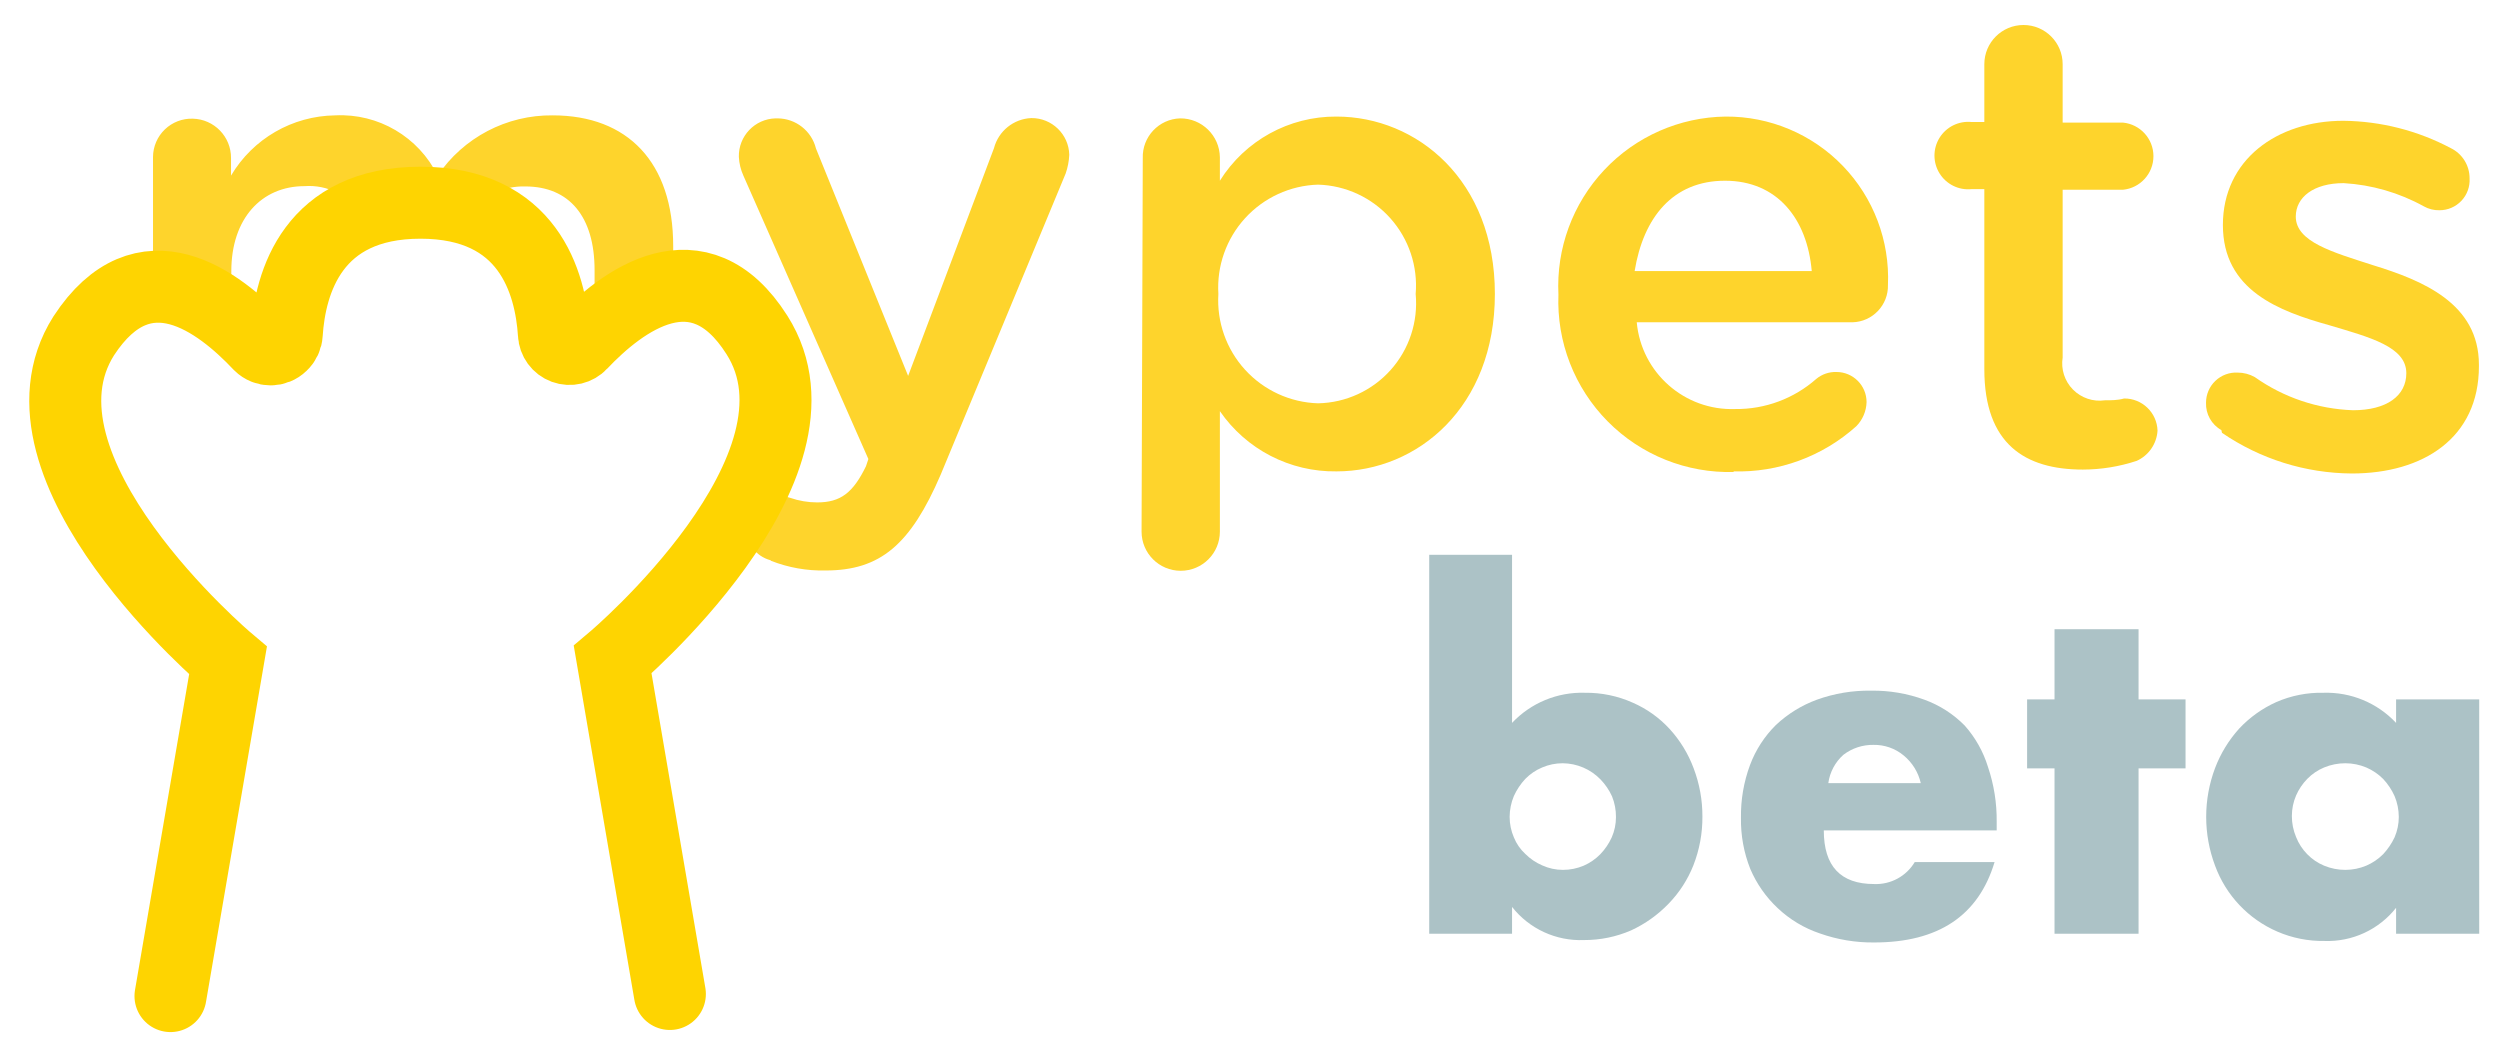
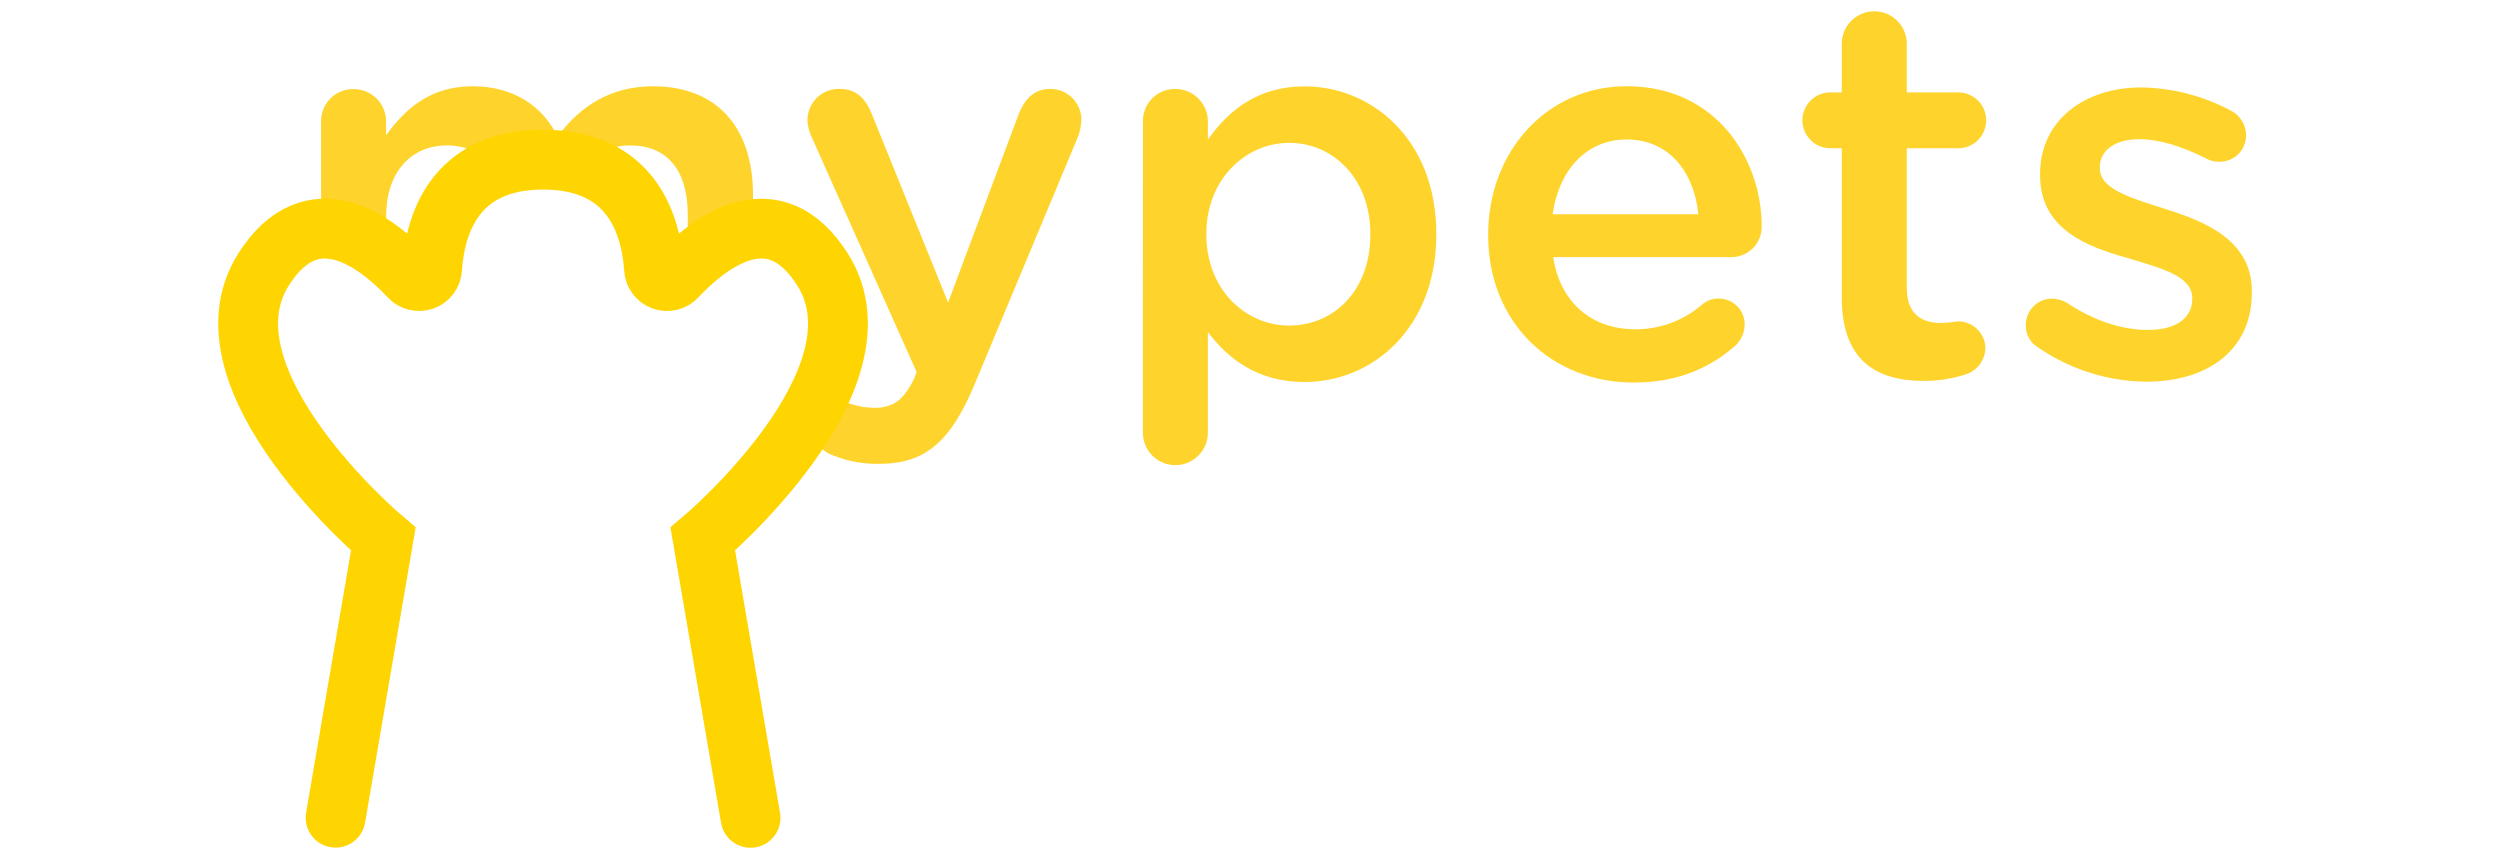
- <svg xmlns="http://www.w3.org/2000/svg" id="Layer_1" data-name="Layer 1" width="83" height="35" viewBox="0 0 83 35">
+ <svg xmlns="http://www.w3.org/2000/svg" id="Layer_1" data-name="Layer 1" viewBox="0 0 1484 509">
  <defs>
-     <style>.cls-1{fill:#fed42c;}.cls-2{fill:none;stroke:#fed401;stroke-linecap:round;stroke-miterlimit:10;stroke-width:2.39px;}.cls-3{fill:#acc2c6;}</style>
+     <style>.cls-1{fill:#fed42c;}.cls-2{fill:none;stroke:#fed401;stroke-linecap:round;stroke-miterlimit:10;stroke-width:35.5px;}</style>
  </defs>
-   <path id="Path_309" data-name="Path 309" class="cls-1" d="M25.58,18.6a1.11,1.11,0,0,1-.82-1.07,1.07,1.07,0,0,1,1-1.09h0a2,2,0,0,1,.48.09,2.73,2.73,0,0,0,.89.15c.78,0,1.19-.32,1.62-1.2l.08-.24L24.68,5.83a1.71,1.71,0,0,1-.15-.62,1.25,1.25,0,0,1,1.22-1.28h.07a1.32,1.32,0,0,1,1.27,1l3.06,7.55L33,4.92a1.34,1.34,0,0,1,1.24-1,1.25,1.25,0,0,1,1.26,1.22h0a2.2,2.2,0,0,1-.12.62l-4.15,10c-1,2.32-2,3.18-3.82,3.18a4.67,4.67,0,0,1-1.81-.32" />
-   <path id="Path_310" data-name="Path 310" class="cls-1" d="M37.94,5.25a1.28,1.28,0,0,1,1.24-1.32h0a1.31,1.31,0,0,1,1.32,1.29V6a4.53,4.53,0,0,1,3.87-2.13c2.66,0,5.26,2.1,5.26,5.89v0c0,3.76-2.57,5.89-5.26,5.89a4.62,4.62,0,0,1-3.87-2v4a1.3,1.3,0,0,1-2.6,0ZM47,9.76v0a3.35,3.35,0,0,0-3.24-3.63,3.42,3.42,0,0,0-3.31,3.63v0a3.42,3.42,0,0,0,3.31,3.63A3.32,3.32,0,0,0,47,9.76" />
-   <path id="Path_311" data-name="Path 311" class="cls-1" d="M57.57,15.67a5.67,5.67,0,0,1-5.83-5.89v0a5.63,5.63,0,0,1,5.55-5.91,5.36,5.36,0,0,1,5.39,5.59,1.21,1.21,0,0,1-1.18,1.24H54.34a3.17,3.17,0,0,0,3.27,2.88,4,4,0,0,0,2.69-1,1,1,0,0,1,.67-.23,1,1,0,0,1,1,1v0a1.19,1.19,0,0,1-.34.8,5.86,5.86,0,0,1-4.09,1.5M60.15,9C60,7.26,59,6,57.27,6s-2.71,1.22-3,3Z" />
-   <path id="Path_312" data-name="Path 312" class="cls-1" d="M65.88,12.28v-6h-.43a1.12,1.12,0,1,1,0-2.23h.43V2.13a1.3,1.3,0,0,1,2.6,0V4.07h2a1.12,1.12,0,0,1,0,2.23H68.48v5.57a1.24,1.24,0,0,0,1.4,1.42c.21,0,.43,0,.64-.06a1.1,1.1,0,0,1,1.11,1.07,1.18,1.18,0,0,1-.69,1,5.73,5.73,0,0,1-1.79.29c-1.91,0-3.27-.84-3.27-3.33" />
-   <path id="Path_313" data-name="Path 313" class="cls-1" d="M73.75,14.28a1,1,0,0,1-.51-.91,1,1,0,0,1,1.05-1h0a1.16,1.16,0,0,1,.57.15,6,6,0,0,0,3.26,1.1c1.12,0,1.77-.48,1.77-1.23v0c0-.88-1.21-1.19-2.55-1.59-1.68-.47-3.54-1.16-3.54-3.33v0c0-2.16,1.79-3.46,4-3.46a7.79,7.79,0,0,1,3.57.91,1.11,1.11,0,0,1,.62,1,1,1,0,0,1-1,1.06h0a1,1,0,0,1-.52-.13,6.24,6.24,0,0,0-2.66-.77c-1,0-1.59.47-1.59,1.11v0c0,.84,1.22,1.18,2.55,1.61,1.66.51,3.53,1.27,3.53,3.31v.05c0,2.38-1.85,3.56-4.22,3.56a7.71,7.71,0,0,1-4.31-1.35" />
-   <path id="Path_314" data-name="Path 314" class="cls-1" d="M7.68,10.58V9c0-1.74,1-2.82,2.43-2.82A2.06,2.06,0,0,1,12,7.13a4.92,4.92,0,0,1,2-.37A5.34,5.34,0,0,1,15.64,7a2.26,2.26,0,0,1,1.8-.81c1.46,0,2.3,1,2.3,2.78v2a5,5,0,0,1,2.61-1.46V8.17c0-2.78-1.51-4.34-4-4.34a4.55,4.55,0,0,0-3.82,2,3.59,3.59,0,0,0-3.4-2,4.08,4.08,0,0,0-3.46,2V5.25A1.3,1.3,0,0,0,6.4,3.94h0A1.28,1.28,0,0,0,5.08,5.21V9.53a3.9,3.9,0,0,1,2.6,1.05" />
-   <path id="Path_315" data-name="Path 315" class="cls-2" d="M5.66,33.07,7.57,21.93S0,15.54,2.78,11.15c2-3.06,4.48-1.14,5.84.3a.52.52,0,0,0,.73,0,.53.53,0,0,0,.17-.36c.11-1.73.87-4.36,4.44-4.36s4.32,2.63,4.43,4.36a.52.52,0,0,0,.9.33c1.36-1.44,3.9-3.36,5.84-.3,2.79,4.39-4.79,10.78-4.79,10.78L22.24,33v0" />
-   <path class="cls-3" d="M50.2,18.42V24a3.19,3.19,0,0,1,2.42-1,3.77,3.77,0,0,1,1.59.33,3.62,3.62,0,0,1,1.22.87,4,4,0,0,1,.8,1.31,4.46,4.46,0,0,1,.29,1.6,4.36,4.36,0,0,1-.3,1.62A3.88,3.88,0,0,1,55.4,30a4.13,4.13,0,0,1-1.25.89,3.89,3.89,0,0,1-1.56.32,2.89,2.89,0,0,1-2.39-1.1V31H47.45V18.42Zm3.45,8.71a1.8,1.8,0,0,0-.13-.69,2,2,0,0,0-.38-.56,1.77,1.77,0,0,0-1.26-.54,1.72,1.72,0,0,0-.68.14,1.68,1.68,0,0,0-.56.38,2.1,2.1,0,0,0-.38.57,1.81,1.81,0,0,0-.14.69,1.72,1.72,0,0,0,.14.68,1.51,1.51,0,0,0,.38.55,1.79,1.79,0,0,0,.56.38,1.65,1.65,0,0,0,.69.15,1.77,1.77,0,0,0,.69-.14,1.75,1.75,0,0,0,.55-.38,2,2,0,0,0,.38-.56A1.67,1.67,0,0,0,53.65,27.13Z" />
-   <path class="cls-3" d="M60.55,27.57c0,1.19.56,1.78,1.67,1.78a1.5,1.5,0,0,0,1.35-.73h2.65q-.8,2.67-4,2.67a5.23,5.23,0,0,1-1.8-.3,3.8,3.8,0,0,1-1.4-.84,3.86,3.86,0,0,1-.91-1.3,4.4,4.4,0,0,1-.31-1.7,4.83,4.83,0,0,1,.3-1.75,3.68,3.68,0,0,1,.86-1.33,4,4,0,0,1,1.36-.84,5.07,5.07,0,0,1,1.8-.3,4.94,4.94,0,0,1,1.77.3,3.6,3.6,0,0,1,1.34.86A3.7,3.7,0,0,1,66,25.46a5.49,5.49,0,0,1,.29,1.83v.28ZM63.77,26a1.67,1.67,0,0,0-.57-.92,1.52,1.52,0,0,0-1-.35,1.6,1.6,0,0,0-1,.33,1.54,1.54,0,0,0-.5.94Z" />
-   <path class="cls-3" d="M71,25.51V31H68.21V25.51H67.3V23.22h.91V20.89H71v2.33h1.56v2.29Z" />
-   <path class="cls-3" d="M79.55,23.22h2.76V31H79.55v-.86a2.9,2.9,0,0,1-2.38,1.1,3.78,3.78,0,0,1-1.56-.31,3.81,3.81,0,0,1-2.07-2.19,4.6,4.6,0,0,1,0-3.24,4.16,4.16,0,0,1,.8-1.31,3.85,3.85,0,0,1,1.23-.88A3.72,3.72,0,0,1,77.14,23a3.17,3.17,0,0,1,2.41,1Zm-3.46,3.87a1.78,1.78,0,0,0,.14.7,1.7,1.7,0,0,0,.37.57,1.68,1.68,0,0,0,.56.38,1.83,1.83,0,0,0,.71.14,1.81,1.81,0,0,0,.69-.14,1.79,1.79,0,0,0,.56-.38,2.21,2.21,0,0,0,.38-.56,1.72,1.72,0,0,0,.14-.68,1.81,1.81,0,0,0-.14-.69,2.1,2.1,0,0,0-.38-.57,1.79,1.79,0,0,0-.56-.38,1.81,1.81,0,0,0-.69-.14,1.83,1.83,0,0,0-.71.14,1.68,1.68,0,0,0-.56.38,1.84,1.84,0,0,0-.37.55A1.72,1.72,0,0,0,76.09,27.09Z" />
+   <path id="Path_309" data-name="Path 309" class="cls-1" d="M495,270.51c-5.79-1.92-12.19-6.75-12.19-15.92a15.67,15.67,0,0,1,15.26-16h.43a21.08,21.08,0,0,1,7.11,1.33,45,45,0,0,0,13.27,2.17c11.58,0,17.61-4.7,24-17.85l1.2-3.5L481.58,80.89a27.43,27.43,0,0,1-2.29-9.17A18.57,18.57,0,0,1,497.5,52.78h1c9.89,0,15.31,5.79,18.93,14.72l45.36,112.06,42-112.06c3.25-8,8.56-14.71,18.45-14.71a18.38,18.38,0,0,1,18.7,18.06V71a35.81,35.81,0,0,1-1.69,9.29L578.56,228.06c-14.35,34.5-29.67,47.28-56.69,47.28a69.51,69.51,0,0,1-26.9-4.83" />
+   <path id="Path_310" data-name="Path 310" class="cls-1" d="M678.44,72.33a19,19,0,0,1,18.42-19.54h.64A19.31,19.31,0,0,1,717,71.86v11c12.43-17.6,29.92-31.6,57.42-31.6,39.56,0,78.17,31.24,78.17,87.45v.61c0,55.85-38.24,87.45-78.17,87.45-28.11,0-45.6-14-57.42-29.67v59.71a19.3,19.3,0,0,1-38.6,0Zm135,67v-.61c0-32.57-22.07-53.92-48.13-53.92s-49.21,21.72-49.21,53.92v.61c0,32.32,23,53.92,49.21,53.92,26.42,0,48.13-20.75,48.13-53.92" />
+   <path id="Path_311" data-name="Path 311" class="cls-1" d="M969.87,227.09c-48.85,0-86.49-35.46-86.49-87.45V139c0-48.25,34.14-87.81,82.27-87.81,53.68,0,80.1,44,80.1,83a18,18,0,0,1-17.54,18.45H922c4.11,27.5,23.53,42.82,48.5,42.82a60.1,60.1,0,0,0,39.92-14.72,14.52,14.52,0,0,1,9.89-3.5,15.28,15.28,0,0,1,15.33,15.23c0,.15,0,.3,0,.45a17.48,17.48,0,0,1-5.06,11.83c-15.32,13.63-34.62,22.31-60.68,22.31m38.24-99.88c-2.53-25-17.25-44.39-42.7-44.39-23.64,0-40.17,18.22-43.79,44.39Z" />
+   <path id="Path_312" data-name="Path 312" class="cls-1" d="M1093.27,176.67V88h-6.39a16.59,16.59,0,1,1,0-33.17h6.39V26a19.3,19.3,0,0,1,38.6,0V54.84h30.28a16.59,16.59,0,0,1,.77,33.17h-31.05v82.63c0,15,7.72,21.11,20.75,21.11a84.5,84.5,0,0,0,9.53-1,16.23,16.23,0,0,1,16.4,15.92,16.86,16.86,0,0,1-10.25,15.08,79.08,79.08,0,0,1-26.54,4.34c-28.34,0-48.49-12.43-48.49-49.46" />
+   <path id="Path_313" data-name="Path 313" class="cls-1" d="M1210,206.34a14.8,14.8,0,0,1-7.48-13.38A15.58,15.58,0,0,1,1218,177.27h.21a18.28,18.28,0,0,1,8.45,2.3c16.16,10.85,33,16.28,48.37,16.28,16.65,0,26.3-7.12,26.3-18.21V177c0-13.15-18-17.61-37.76-23.64-25-7-52.59-17.25-52.59-49.46v-.6c0-32,26.53-51.39,60-51.39a116.06,116.06,0,0,1,53,13.63,16.41,16.41,0,0,1,9.28,14.72A15.54,15.54,0,0,1,1317.78,96c-.16,0-.33,0-.5,0a15,15,0,0,1-7.72-1.92c-13.76-7-27.74-11.46-39.56-11.46-15,0-23.53,7-23.53,16.52v.73c0,12.42,18.1,17.49,37.88,23.88,24.6,7.6,52.35,18.82,52.35,49.1v.72c0,35.34-27.51,53-62.61,53a115,115,0,0,1-64-20.14" />
+   <path id="Path_314" data-name="Path 314" class="cls-1" d="M229.23,151.46V128.18c0-25.82,14.71-41.86,36.06-41.86,12.19,0,21.48,4.94,27.27,14a74.15,74.15,0,0,1,29.79-5.55,80.65,80.65,0,0,1,25,3.62c6.39-7.84,15.68-12.06,26.78-12.06,21.71,0,34.13,14.47,34.13,41.25v30.28c10.62-10,24.38-19.78,38.73-21.71V115.75c0-41.25-22.44-64.53-59.23-64.53C362.4,51.22,344.42,63,331,81c-8.92-18-26.17-29.79-50.42-29.79-25.81,0-40.53,14.11-51.39,29.07v-8a19.24,19.24,0,0,0-19.09-19.42h-.32a19,19,0,0,0-19.19,18.77c0,.22,0,.43,0,.65V135.9c13.75-1,27.26,6.39,38.6,15.56" />
+   <path id="Path_315" data-name="Path 315" class="cls-2" d="M199.2,485.4,227.54,320S115,225.16,156.49,159.9C185.32,114.54,223,143,243.1,164.36a7.72,7.72,0,0,0,13.39-4.82c1.69-25.69,12.91-64.78,65.87-64.78s64.17,39.09,65.86,64.78a7.72,7.72,0,0,0,13.39,4.83c20.14-21.36,57.78-49.82,86.61-4.47C529.71,225.16,417.17,320,417.17,320l28.24,164.86.11.62" />
</svg>
